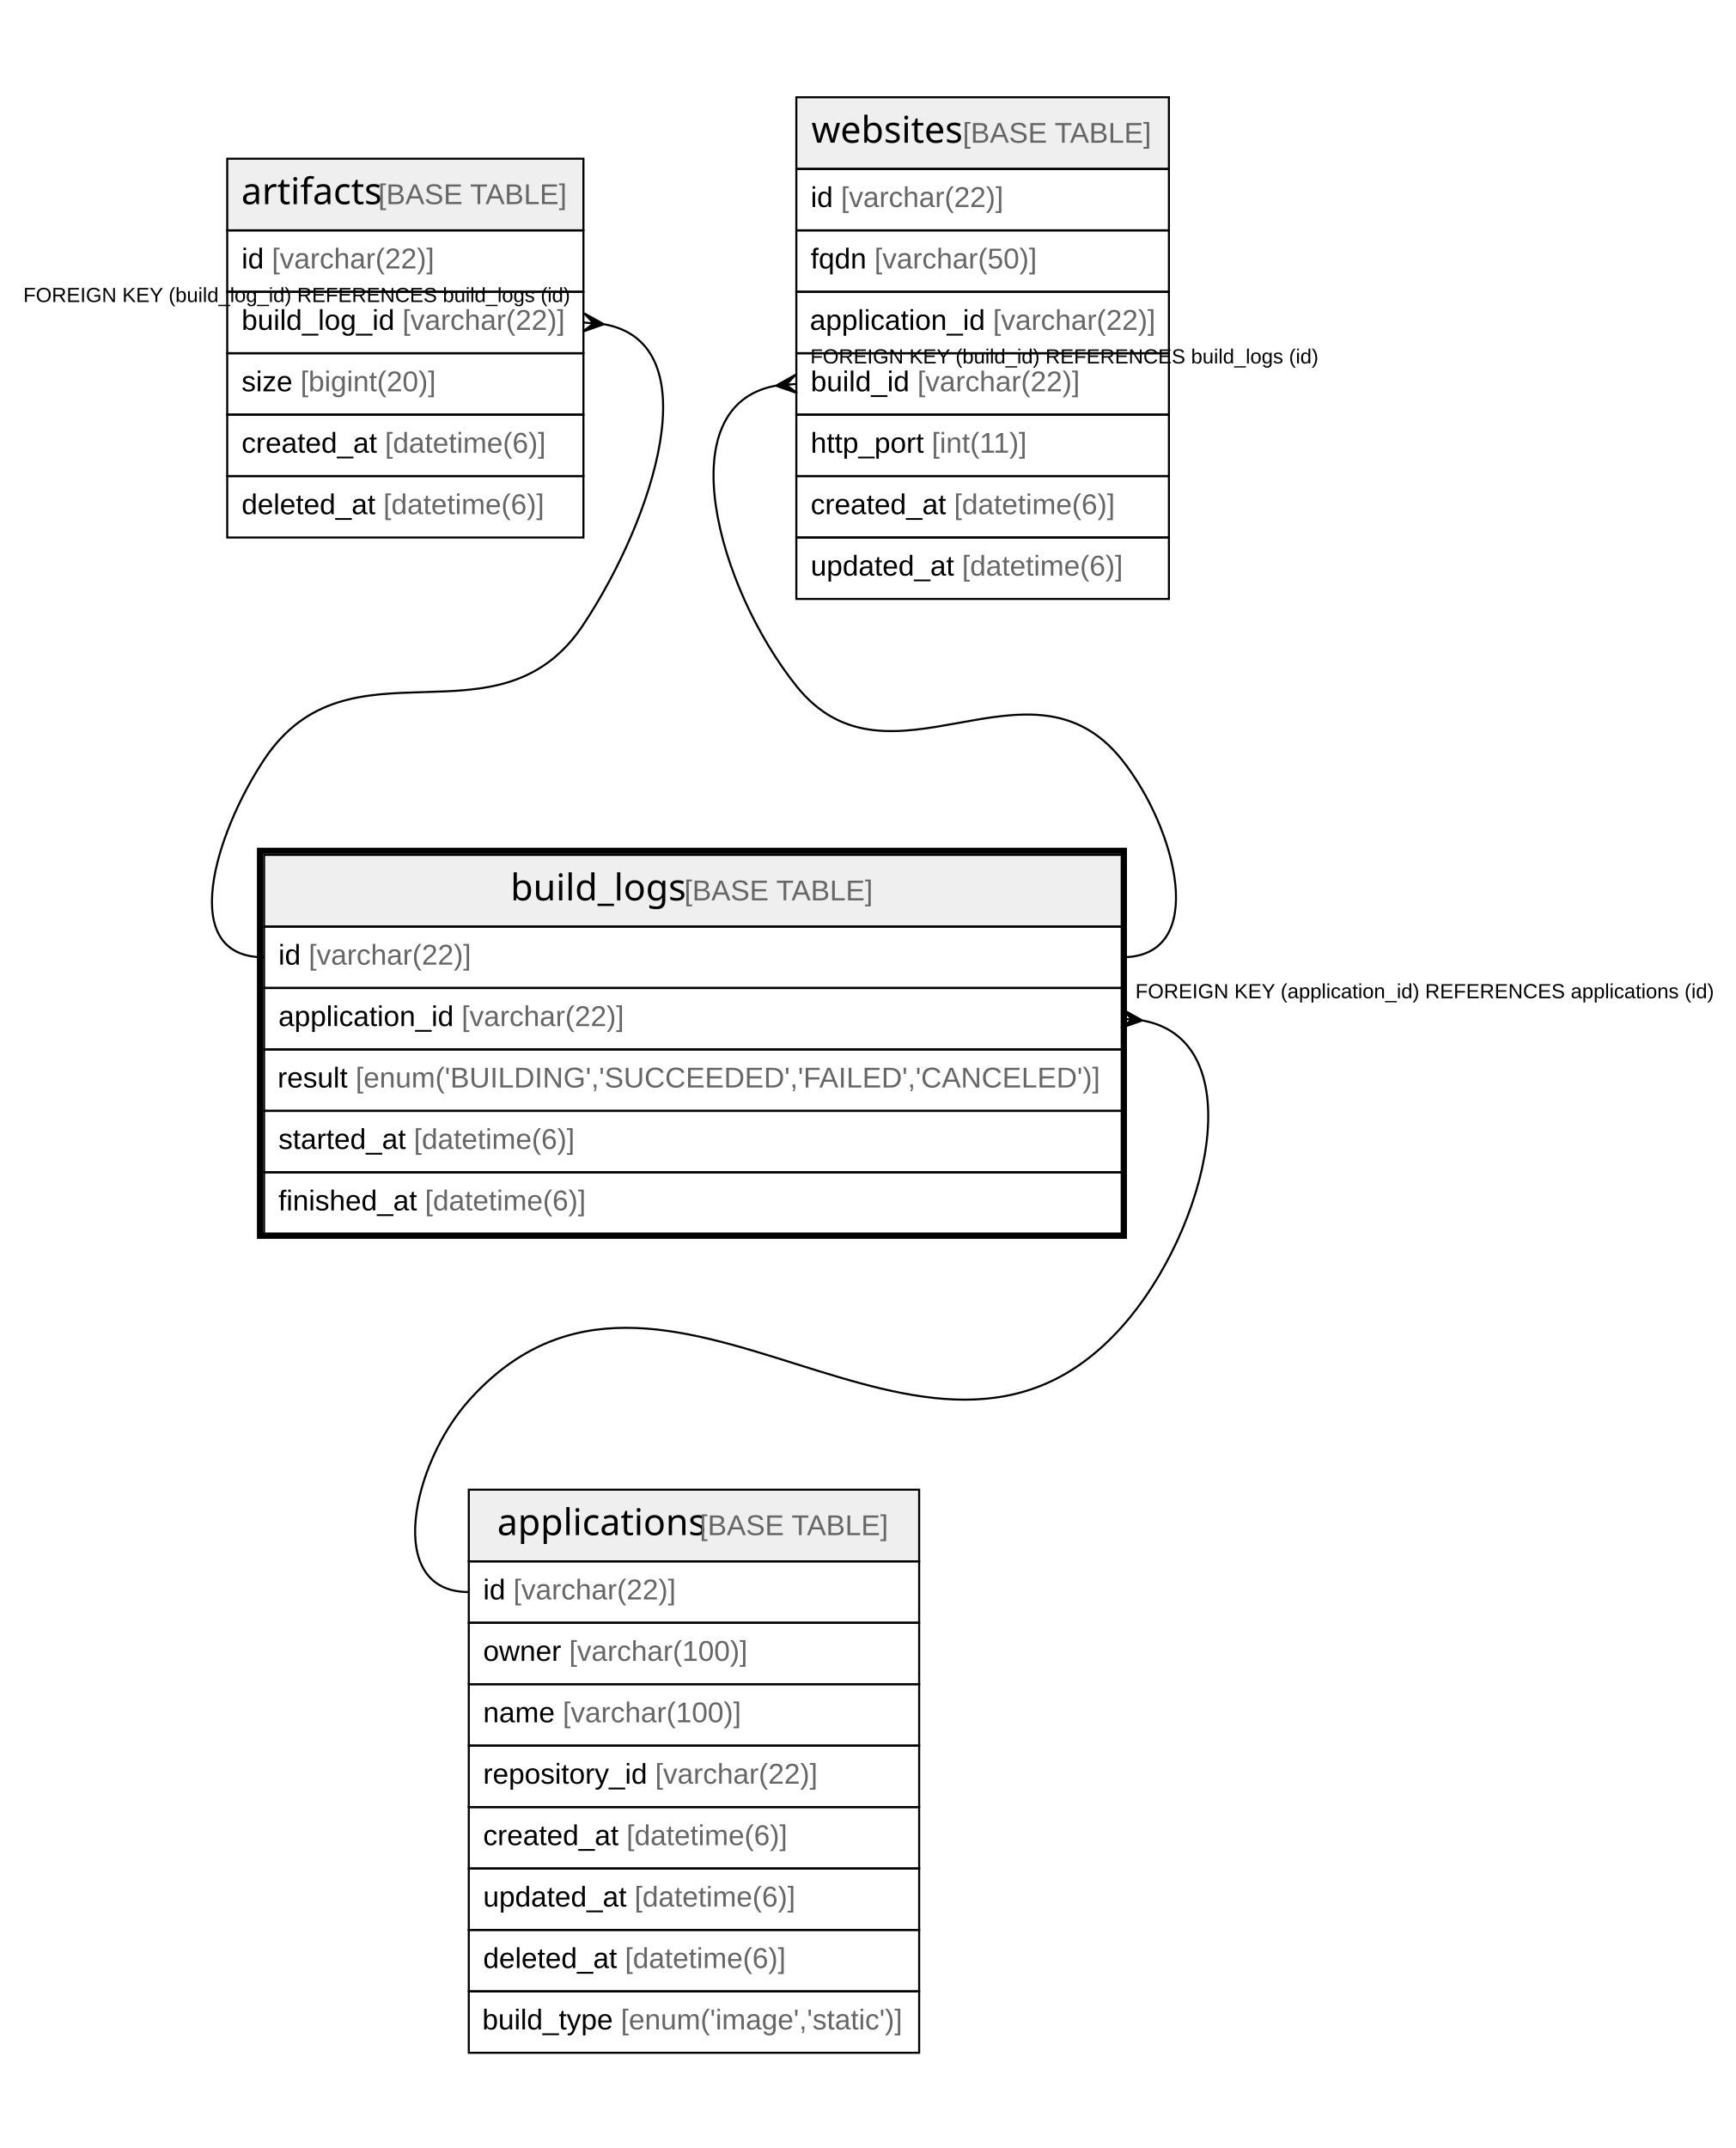
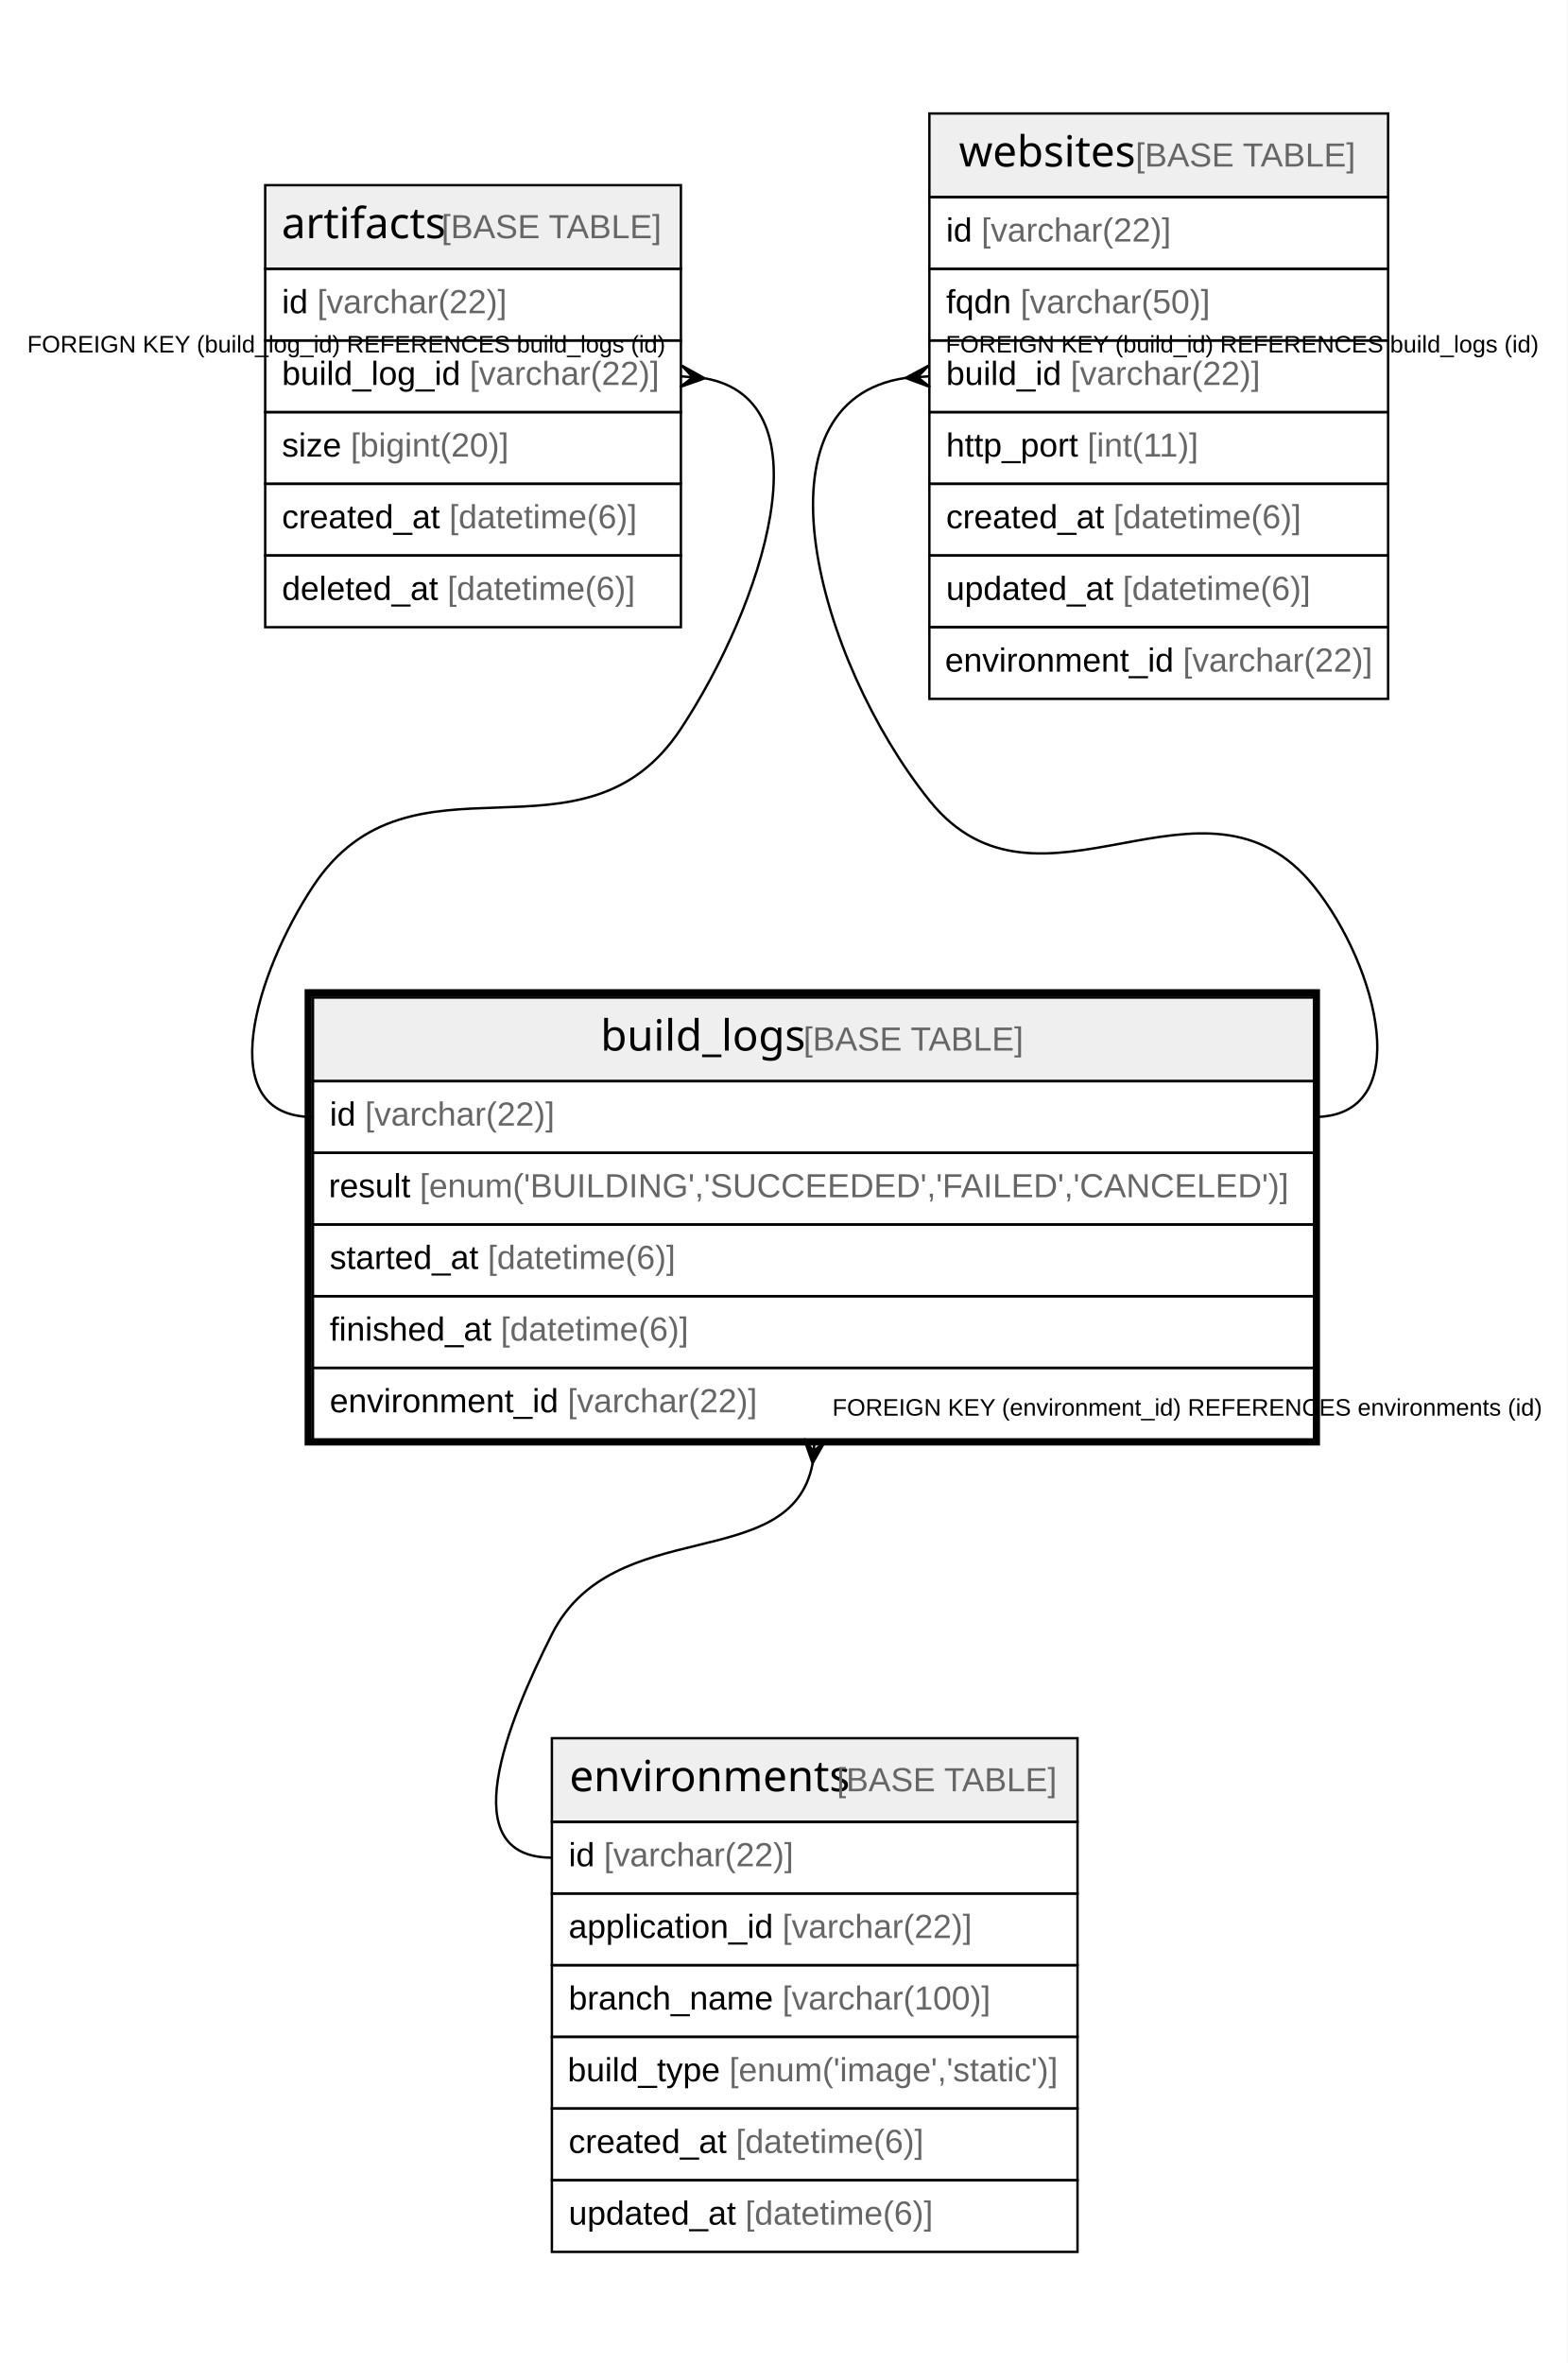
- <svg xmlns="http://www.w3.org/2000/svg" width="848pt" height="1049pt" viewBox="0.00 0.00 848.00 1049.00">
-   <g id="graph0" class="graph" transform="scale(1 1) rotate(0) translate(4 1045)">
-     <polygon fill="#ffffff" stroke="transparent" points="-4,4 -4,-1045 844,-1045 844,4 -4,4" />
+ <svg xmlns="http://www.w3.org/2000/svg" width="656pt" height="989pt" viewBox="0.00 0.00 656.00 989.00">
+   <g id="graph0" class="graph" transform="scale(1 1) rotate(0) translate(4 985)">
+     <polygon fill="#ffffff" stroke="transparent" points="-4,4 -4,-985 652,-985 652,4 -4,4" />
    <g id="node1" class="node">
-       <polygon fill="#efefef" stroke="transparent" points="125,-592.5 125,-627.5 544,-627.5 544,-592.5 125,-592.5" />
-       <polygon fill="none" stroke="#000000" points="125,-592.5 125,-627.5 544,-627.5 544,-592.5 125,-592.5" />
-       <text text-anchor="start" x="245.363" y="-605.3" font-family="Arial Bold" font-size="18.00" fill="#000000">
+       <polygon fill="#efefef" stroke="transparent" points="127,-532.5 127,-567.5 546,-567.5 546,-532.5 127,-532.5" />
+       <polygon fill="none" stroke="#000000" points="127,-532.5 127,-567.5 546,-567.5 546,-532.5 127,-532.5" />
+       <text text-anchor="start" x="247.363" y="-545.3" font-family="Arial Bold" font-size="18.00" fill="#000000">
                build_logs
            </text>
-       <text text-anchor="start" x="326.383" y="-605.3" font-family="Arial" font-size="14.00" fill="#000000" />
-       <text text-anchor="start" x="330.274" y="-605.3" font-family="Arial" font-size="14.00" fill="#666666">[BASE
-                 TABLE]
-             </text>
-       <polygon fill="none" stroke="#000000" points="125,-562.5 125,-592.5 544,-592.5 544,-562.5 125,-562.5" />
-       <text text-anchor="start" x="132" y="-573.9" font-family="Arial" font-size="14.00" fill="#000000">id</text>
-       <text text-anchor="start" x="146.78" y="-573.9" font-family="Arial" font-size="14.00" fill="#666666">
-                 [varchar(22)]
-             </text>
-       <polygon fill="none" stroke="#000000" points="125,-532.5 125,-562.5 544,-562.5 544,-532.5 125,-532.5" />
-       <text text-anchor="start" x="132" y="-543.9" font-family="Arial" font-size="14.00" fill="#000000">
+       <text text-anchor="start" x="328.383" y="-545.3" font-family="Arial" font-size="14.00" fill="#000000" />
+       <text text-anchor="start" x="332.274" y="-545.3" font-family="Arial" font-size="14.00" fill="#666666">[BASE
+                 TABLE]
+             </text>
+       <polygon fill="none" stroke="#000000" points="127,-502.5 127,-532.5 546,-532.5 546,-502.5 127,-502.5" />
+       <text text-anchor="start" x="134" y="-513.9" font-family="Arial" font-size="14.00" fill="#000000">id</text>
+       <text text-anchor="start" x="148.78" y="-513.9" font-family="Arial" font-size="14.00" fill="#666666">
+                 [varchar(22)]
+             </text>
+       <polygon fill="none" stroke="#000000" points="127,-472.5 127,-502.5 546,-502.5 546,-472.5 127,-472.5" />
+       <text text-anchor="start" x="133.574" y="-483.9" font-family="Arial" font-size="14.00" fill="#000000">
+                 result
+             </text>
+       <text text-anchor="start" x="171.688" y="-483.9" font-family="Arial" font-size="14.00" fill="#666666">
+                 [enum('BUILDING','SUCCEEDED','FAILED','CANCELED')]
+             </text>
+       <polygon fill="none" stroke="#000000" points="127,-442.5 127,-472.5 546,-472.5 546,-442.5 127,-442.5" />
+       <text text-anchor="start" x="134" y="-453.9" font-family="Arial" font-size="14.00" fill="#000000">
+                 started_at
+             </text>
+       <text text-anchor="start" x="200.136" y="-453.9" font-family="Arial" font-size="14.00" fill="#666666">
+                 [datetime(6)]
+             </text>
+       <polygon fill="none" stroke="#000000" points="127,-412.5 127,-442.5 546,-442.5 546,-412.5 127,-412.5" />
+       <text text-anchor="start" x="134" y="-423.9" font-family="Arial" font-size="14.00" fill="#000000">
+                 finished_at
+             </text>
+       <text text-anchor="start" x="205.581" y="-423.9" font-family="Arial" font-size="14.00" fill="#666666">
+                 [datetime(6)]
+             </text>
+       <polygon fill="none" stroke="#000000" points="127,-382.5 127,-412.5 546,-412.5 546,-382.5 127,-382.5" />
+       <text text-anchor="start" x="134" y="-393.9" font-family="Arial" font-size="14.00" fill="#000000">
+                 environment_id
+             </text>
+       <text text-anchor="start" x="233.576" y="-393.9" font-family="Arial" font-size="14.00" fill="#666666">
+                 [varchar(22)]
+             </text>
+       <polygon fill="none" stroke="#000000" stroke-width="3" points="125,-381.5 125,-569.5 547,-569.5 547,-381.5 125,-381.5" />
+     </g>
+     <g id="node4" class="node">
+       <polygon fill="#efefef" stroke="transparent" points="227,-222.5 227,-257.5 447,-257.5 447,-222.5 227,-222.5" />
+       <polygon fill="none" stroke="#000000" points="227,-222.5 227,-257.5 447,-257.5 447,-222.5 227,-222.5" />
+       <text text-anchor="start" x="234.364" y="-235.3" font-family="Arial Bold" font-size="18.00" fill="#000000">
+                 environments
+             </text>
+       <text text-anchor="start" x="342.382" y="-235.3" font-family="Arial" font-size="14.00" fill="#000000" />
+       <text text-anchor="start" x="346.273" y="-235.3" font-family="Arial" font-size="14.00" fill="#666666">[BASE
+                 TABLE]
+             </text>
+       <polygon fill="none" stroke="#000000" points="227,-192.5 227,-222.5 447,-222.5 447,-192.5 227,-192.5" />
+       <text text-anchor="start" x="234" y="-203.9" font-family="Arial" font-size="14.00" fill="#000000">id</text>
+       <text text-anchor="start" x="248.78" y="-203.9" font-family="Arial" font-size="14.00" fill="#666666">
+                 [varchar(22)]
+             </text>
+       <polygon fill="none" stroke="#000000" points="227,-162.5 227,-192.5 447,-192.5 447,-162.5 227,-162.5" />
+       <text text-anchor="start" x="234" y="-173.9" font-family="Arial" font-size="14.00" fill="#000000">
                application_id
            </text>
-       <text text-anchor="start" x="221.468" y="-543.9" font-family="Arial" font-size="14.00" fill="#666666">
-                 [varchar(22)]
-             </text>
-       <polygon fill="none" stroke="#000000" points="125,-502.5 125,-532.5 544,-532.5 544,-502.5 125,-502.5" />
-       <text text-anchor="start" x="131.574" y="-513.9" font-family="Arial" font-size="14.00" fill="#000000">
-                 result
-             </text>
-       <text text-anchor="start" x="169.688" y="-513.9" font-family="Arial" font-size="14.00" fill="#666666">
-                 [enum('BUILDING','SUCCEEDED','FAILED','CANCELED')]
-             </text>
-       <polygon fill="none" stroke="#000000" points="125,-472.5 125,-502.5 544,-502.5 544,-472.5 125,-472.5" />
-       <text text-anchor="start" x="132" y="-483.9" font-family="Arial" font-size="14.00" fill="#000000">
-                 started_at
-             </text>
-       <text text-anchor="start" x="198.136" y="-483.9" font-family="Arial" font-size="14.00" fill="#666666">
-                 [datetime(6)]
-             </text>
-       <polygon fill="none" stroke="#000000" points="125,-442.5 125,-472.5 544,-472.5 544,-442.5 125,-442.5" />
-       <text text-anchor="start" x="132" y="-453.9" font-family="Arial" font-size="14.00" fill="#000000">
-                 finished_at
-             </text>
-       <text text-anchor="start" x="203.581" y="-453.9" font-family="Arial" font-size="14.00" fill="#666666">
-                 [datetime(6)]
-             </text>
-       <polygon fill="none" stroke="#000000" stroke-width="3" points="123,-441.5 123,-629.5 545,-629.5 545,-441.5 123,-441.5" />
-     </g>
-     <g id="node4" class="node">
-       <polygon fill="#efefef" stroke="transparent" points="225,-282.5 225,-317.5 445,-317.5 445,-282.5 225,-282.5" />
-       <polygon fill="none" stroke="#000000" points="225,-282.5 225,-317.5 445,-317.5 445,-282.5 225,-282.5" />
-       <text text-anchor="start" x="238.862" y="-295.3" font-family="Arial Bold" font-size="18.00" fill="#000000">
-                 applications
-             </text>
-       <text text-anchor="start" x="333.884" y="-295.3" font-family="Arial" font-size="14.00" fill="#000000" />
-       <text text-anchor="start" x="337.775" y="-295.3" font-family="Arial" font-size="14.00" fill="#666666">[BASE
-                 TABLE]
-             </text>
-       <polygon fill="none" stroke="#000000" points="225,-252.5 225,-282.5 445,-282.5 445,-252.5 225,-252.5" />
-       <text text-anchor="start" x="232" y="-263.9" font-family="Arial" font-size="14.00" fill="#000000">id</text>
-       <text text-anchor="start" x="246.78" y="-263.9" font-family="Arial" font-size="14.00" fill="#666666">
-                 [varchar(22)]
-             </text>
-       <polygon fill="none" stroke="#000000" points="225,-222.5 225,-252.5 445,-252.5 445,-222.5 225,-222.5" />
-       <text text-anchor="start" x="232" y="-233.9" font-family="Arial" font-size="14.00" fill="#000000">owner
-             </text>
-       <text text-anchor="start" x="274.006" y="-233.9" font-family="Arial" font-size="14.00" fill="#666666">
+       <text text-anchor="start" x="323.468" y="-173.9" font-family="Arial" font-size="14.00" fill="#666666">
+                 [varchar(22)]
+             </text>
+       <polygon fill="none" stroke="#000000" points="227,-132.5 227,-162.5 447,-162.5 447,-132.5 227,-132.5" />
+       <text text-anchor="start" x="234" y="-143.9" font-family="Arial" font-size="14.00" fill="#000000">
+                 branch_name
+             </text>
+       <text text-anchor="start" x="323.473" y="-143.9" font-family="Arial" font-size="14.00" fill="#666666">
                [varchar(100)]
            </text>
-       <polygon fill="none" stroke="#000000" points="225,-192.5 225,-222.5 445,-222.5 445,-192.5 225,-192.5" />
-       <text text-anchor="start" x="232" y="-203.9" font-family="Arial" font-size="14.00" fill="#000000">name
-             </text>
-       <text text-anchor="start" x="270.899" y="-203.9" font-family="Arial" font-size="14.00" fill="#666666">
-                 [varchar(100)]
-             </text>
-       <polygon fill="none" stroke="#000000" points="225,-162.5 225,-192.5 445,-192.5 445,-162.5 225,-162.5" />
-       <text text-anchor="start" x="232" y="-173.9" font-family="Arial" font-size="14.00" fill="#000000">
-                 repository_id
-             </text>
-       <text text-anchor="start" x="316.011" y="-173.9" font-family="Arial" font-size="14.00" fill="#666666">
-                 [varchar(22)]
-             </text>
-       <polygon fill="none" stroke="#000000" points="225,-132.5 225,-162.5 445,-162.5 445,-132.5 225,-132.5" />
-       <text text-anchor="start" x="232" y="-143.9" font-family="Arial" font-size="14.00" fill="#000000">
+       <polygon fill="none" stroke="#000000" points="227,-102.5 227,-132.5 447,-132.5 447,-102.5 227,-102.5" />
+       <text text-anchor="start" x="233.576" y="-113.9" font-family="Arial" font-size="14.00" fill="#000000">
+                 build_type
+             </text>
+       <text text-anchor="start" x="301.266" y="-113.9" font-family="Arial" font-size="14.00" fill="#666666">
+                 [enum('image','static')]
+             </text>
+       <polygon fill="none" stroke="#000000" points="227,-72.5 227,-102.5 447,-102.5 447,-72.5 227,-72.5" />
+       <text text-anchor="start" x="234" y="-83.9" font-family="Arial" font-size="14.00" fill="#000000">
                created_at
            </text>
-       <text text-anchor="start" x="302.028" y="-143.9" font-family="Arial" font-size="14.00" fill="#666666">
-                 [datetime(6)]
-             </text>
-       <polygon fill="none" stroke="#000000" points="225,-102.5 225,-132.5 445,-132.5 445,-102.5 225,-102.5" />
-       <text text-anchor="start" x="232" y="-113.9" font-family="Arial" font-size="14.00" fill="#000000">
+       <text text-anchor="start" x="304.028" y="-83.9" font-family="Arial" font-size="14.00" fill="#666666">
+                 [datetime(6)]
+             </text>
+       <polygon fill="none" stroke="#000000" points="227,-42.5 227,-72.5 447,-72.5 447,-42.5 227,-42.5" />
+       <text text-anchor="start" x="234" y="-53.9" font-family="Arial" font-size="14.00" fill="#000000">
                updated_at
            </text>
-       <text text-anchor="start" x="305.933" y="-113.9" font-family="Arial" font-size="14.00" fill="#666666">
-                 [datetime(6)]
-             </text>
-       <polygon fill="none" stroke="#000000" points="225,-72.5 225,-102.5 445,-102.5 445,-72.5 225,-72.5" />
-       <text text-anchor="start" x="232" y="-83.9" font-family="Arial" font-size="14.00" fill="#000000">
-                 deleted_at
-             </text>
-       <text text-anchor="start" x="301.257" y="-83.9" font-family="Arial" font-size="14.00" fill="#666666">
-                 [datetime(6)]
-             </text>
-       <polygon fill="none" stroke="#000000" points="225,-42.5 225,-72.5 445,-72.5 445,-42.5 225,-42.5" />
-       <text text-anchor="start" x="231.576" y="-53.9" font-family="Arial" font-size="14.00" fill="#000000">
-                 build_type
-             </text>
-       <text text-anchor="start" x="299.266" y="-53.9" font-family="Arial" font-size="14.00" fill="#666666">[enum('image','static')]</text>
+       <text text-anchor="start" x="307.933" y="-53.9" font-family="Arial" font-size="14.00" fill="#666666">
+                 [datetime(6)]
+             </text>
    </g>
    <g id="edge3" class="edge">
-       <path fill="none" stroke="#000000" d="M554.184,-546.622C608.381,-536.646 586.13,-444.151 544,-397 448.937,-290.605 320.063,-467.395 225,-361 197.312,-330.012 183.444,-267.5 225,-267.5" />
-       <polygon fill="#000000" stroke="#000000" points="553.963,-546.641 543.613,-543.017 548.981,-547.071 544,-547.5 544,-547.5 544,-547.5 548.981,-547.071 544.387,-551.983 553.963,-546.641 553.963,-546.641" />
-       <text text-anchor="start" x="550.602" y="-557.5" font-family="Arial" font-size="10.00" fill="#000000">
-                 FOREIGN KEY (application_id) REFERENCES applications (id)
+       <path fill="none" stroke="#000000" d="M336.122,-372.447C327.197,-325.411 252.713,-352.052 227,-301 208.307,-263.886 185.444,-207.5 227,-207.5" />
+       <polygon fill="#000000" stroke="#000000" points="336.13,-372.538 332.517,-382.892 336.565,-377.519 337,-382.5 337,-382.5 337,-382.5 336.565,-377.519 341.483,-382.108 336.13,-372.538 336.13,-372.538" />
+       <text text-anchor="start" x="344.382" y="-392.5" font-family="Arial" font-size="10.00" fill="#000000">
+                 FOREIGN KEY (environment_id) REFERENCES environments (id)
            </text>
    </g>
    <g id="node2" class="node">
-       <polygon fill="#efefef" stroke="transparent" points="107,-932.5 107,-967.5 281,-967.5 281,-932.5 107,-932.5" />
-       <polygon fill="none" stroke="#000000" points="107,-932.5 107,-967.5 281,-967.5 281,-932.5 107,-932.5" />
-       <text text-anchor="start" x="113.87" y="-945.3" font-family="Arial Bold" font-size="18.00" fill="#000000">
+       <polygon fill="#efefef" stroke="transparent" points="107,-872.5 107,-907.5 281,-907.5 281,-872.5 107,-872.5" />
+       <polygon fill="none" stroke="#000000" points="107,-872.5 107,-907.5 281,-907.5 281,-872.5 107,-872.5" />
+       <text text-anchor="start" x="113.87" y="-885.3" font-family="Arial Bold" font-size="18.00" fill="#000000">
                artifacts
            </text>
-       <text text-anchor="start" x="176.876" y="-945.3" font-family="Arial" font-size="14.00" fill="#000000" />
-       <text text-anchor="start" x="180.766" y="-945.3" font-family="Arial" font-size="14.00" fill="#666666">[BASE
-                 TABLE]
-             </text>
-       <polygon fill="none" stroke="#000000" points="107,-902.5 107,-932.5 281,-932.5 281,-902.5 107,-902.5" />
-       <text text-anchor="start" x="114" y="-913.9" font-family="Arial" font-size="14.00" fill="#000000">id</text>
-       <text text-anchor="start" x="128.78" y="-913.9" font-family="Arial" font-size="14.00" fill="#666666">
-                 [varchar(22)]
-             </text>
-       <polygon fill="none" stroke="#000000" points="107,-872.5 107,-902.5 281,-902.5 281,-872.5 107,-872.5" />
-       <text text-anchor="start" x="114" y="-883.9" font-family="Arial" font-size="14.00" fill="#000000">
-                 build_log_id
-             </text>
-       <text text-anchor="start" x="192.578" y="-883.9" font-family="Arial" font-size="14.00" fill="#666666">
-                 [varchar(22)]
+       <text text-anchor="start" x="176.876" y="-885.3" font-family="Arial" font-size="14.00" fill="#000000" />
+       <text text-anchor="start" x="180.766" y="-885.3" font-family="Arial" font-size="14.00" fill="#666666">[BASE
+                 TABLE]
            </text>
      <polygon fill="none" stroke="#000000" points="107,-842.5 107,-872.5 281,-872.5 281,-842.5 107,-842.5" />
-       <text text-anchor="start" x="114" y="-853.9" font-family="Arial" font-size="14.00" fill="#000000">size
-             </text>
-       <text text-anchor="start" x="142.78" y="-853.9" font-family="Arial" font-size="14.00" fill="#666666">
-                 [bigint(20)]
+       <text text-anchor="start" x="114" y="-853.9" font-family="Arial" font-size="14.00" fill="#000000">id</text>
+       <text text-anchor="start" x="128.78" y="-853.9" font-family="Arial" font-size="14.00" fill="#666666">
+                 [varchar(22)]
            </text>
      <polygon fill="none" stroke="#000000" points="107,-812.5 107,-842.5 281,-842.5 281,-812.5 107,-812.5" />
      <text text-anchor="start" x="114" y="-823.9" font-family="Arial" font-size="14.00" fill="#000000">
+                 build_log_id
+             </text>
+       <text text-anchor="start" x="192.578" y="-823.9" font-family="Arial" font-size="14.00" fill="#666666">
+                 [varchar(22)]
+             </text>
+       <polygon fill="none" stroke="#000000" points="107,-782.5 107,-812.5 281,-812.5 281,-782.5 107,-782.5" />
+       <text text-anchor="start" x="114" y="-793.9" font-family="Arial" font-size="14.00" fill="#000000">size
+             </text>
+       <text text-anchor="start" x="142.78" y="-793.9" font-family="Arial" font-size="14.00" fill="#666666">
+                 [bigint(20)]
+             </text>
+       <polygon fill="none" stroke="#000000" points="107,-752.5 107,-782.5 281,-782.5 281,-752.5 107,-752.5" />
+       <text text-anchor="start" x="114" y="-763.9" font-family="Arial" font-size="14.00" fill="#000000">
                created_at
            </text>
-       <text text-anchor="start" x="184.028" y="-823.9" font-family="Arial" font-size="14.00" fill="#666666">
-                 [datetime(6)]
-             </text>
-       <polygon fill="none" stroke="#000000" points="107,-782.5 107,-812.5 281,-812.5 281,-782.5 107,-782.5" />
-       <text text-anchor="start" x="114" y="-793.9" font-family="Arial" font-size="14.00" fill="#000000">
+       <text text-anchor="start" x="184.028" y="-763.9" font-family="Arial" font-size="14.00" fill="#666666">
+                 [datetime(6)]
+             </text>
+       <polygon fill="none" stroke="#000000" points="107,-722.5 107,-752.5 281,-752.5 281,-722.5 107,-722.5" />
+       <text text-anchor="start" x="114" y="-733.9" font-family="Arial" font-size="14.00" fill="#000000">
                deleted_at
            </text>
-       <text text-anchor="start" x="183.257" y="-793.9" font-family="Arial" font-size="14.00" fill="#666666">
+       <text text-anchor="start" x="183.257" y="-733.9" font-family="Arial" font-size="14.00" fill="#666666">
                [datetime(6)]
            </text>
    </g>
    <g id="edge1" class="edge">
-       <path fill="none" stroke="#000000" d="M291.242,-886.63C343.21,-877.104 315.164,-791.549 281,-740 239.411,-677.247 166.589,-736.753 125,-674 101.307,-638.25 82.111,-577.5 125,-577.5" />
-       <polygon fill="#000000" stroke="#000000" points="290.964,-886.654 280.619,-883.016 285.982,-887.077 281,-887.5 281,-887.5 281,-887.5 285.982,-887.077 281.381,-891.984 290.964,-886.654 290.964,-886.654" />
-       <text text-anchor="start" x="7.381" y="-897.5" font-family="Arial" font-size="10.00" fill="#000000">FOREIGN
+       <path fill="none" stroke="#000000" d="M291.241,-826.631C343.196,-817.113 315.044,-731.629 281,-680 240.007,-617.833 167.993,-676.167 127,-614 103.39,-578.195 84.111,-517.5 127,-517.5" />
+       <polygon fill="#000000" stroke="#000000" points="290.964,-826.654 280.619,-823.016 285.982,-827.077 281,-827.5 281,-827.5 281,-827.5 285.982,-827.077 281.381,-831.984 290.964,-826.654 290.964,-826.654" />
+       <text text-anchor="start" x="7.381" y="-837.5" font-family="Arial" font-size="10.00" fill="#000000">FOREIGN
                KEY (build_log_id) REFERENCES build_logs (id)
            </text>
    </g>
    <g id="node3" class="node">
-       <polygon fill="#efefef" stroke="transparent" points="385,-962.5 385,-997.5 567,-997.5 567,-962.5 385,-962.5" />
-       <polygon fill="none" stroke="#000000" points="385,-962.5 385,-997.5 567,-997.5 567,-962.5 385,-962.5" />
-       <text text-anchor="start" x="392.368" y="-975.3" font-family="Arial Bold" font-size="18.00" fill="#000000">
+       <polygon fill="#efefef" stroke="transparent" points="385,-902.5 385,-937.5 577,-937.5 577,-902.5 385,-902.5" />
+       <polygon fill="none" stroke="#000000" points="385,-902.5 385,-937.5 577,-937.5 577,-902.5 385,-902.5" />
+       <text text-anchor="start" x="397.368" y="-915.3" font-family="Arial Bold" font-size="18.00" fill="#000000">
                websites
            </text>
-       <text text-anchor="start" x="462.378" y="-975.3" font-family="Arial" font-size="14.00" fill="#000000" />
-       <text text-anchor="start" x="466.268" y="-975.3" font-family="Arial" font-size="14.00" fill="#666666">[BASE
-                 TABLE]
-             </text>
-       <polygon fill="none" stroke="#000000" points="385,-932.5 385,-962.5 567,-962.5 567,-932.5 385,-932.5" />
-       <text text-anchor="start" x="392" y="-943.9" font-family="Arial" font-size="14.00" fill="#000000">id</text>
-       <text text-anchor="start" x="406.78" y="-943.9" font-family="Arial" font-size="14.00" fill="#666666">
-                 [varchar(22)]
-             </text>
-       <polygon fill="none" stroke="#000000" points="385,-902.5 385,-932.5 567,-932.5 567,-902.5 385,-902.5" />
-       <text text-anchor="start" x="392" y="-913.9" font-family="Arial" font-size="14.00" fill="#000000">fqdn
-             </text>
-       <text text-anchor="start" x="423.129" y="-913.9" font-family="Arial" font-size="14.00" fill="#666666">
+       <text text-anchor="start" x="467.378" y="-915.3" font-family="Arial" font-size="14.00" fill="#000000" />
+       <text text-anchor="start" x="471.268" y="-915.3" font-family="Arial" font-size="14.00" fill="#666666">[BASE
+                 TABLE]
+             </text>
+       <polygon fill="none" stroke="#000000" points="385,-872.5 385,-902.5 577,-902.5 577,-872.5 385,-872.5" />
+       <text text-anchor="start" x="392" y="-883.9" font-family="Arial" font-size="14.00" fill="#000000">id</text>
+       <text text-anchor="start" x="406.78" y="-883.9" font-family="Arial" font-size="14.00" fill="#666666">
+                 [varchar(22)]
+             </text>
+       <polygon fill="none" stroke="#000000" points="385,-842.5 385,-872.5 577,-872.5 577,-842.5 385,-842.5" />
+       <text text-anchor="start" x="392" y="-853.9" font-family="Arial" font-size="14.00" fill="#000000">fqdn
+             </text>
+       <text text-anchor="start" x="423.129" y="-853.9" font-family="Arial" font-size="14.00" fill="#666666">
                [varchar(50)]
            </text>
-       <polygon fill="none" stroke="#000000" points="385,-872.5 385,-902.5 567,-902.5 567,-872.5 385,-872.5" />
-       <text text-anchor="start" x="391.598" y="-883.9" font-family="Arial" font-size="14.00" fill="#000000">
-                 application_id
-             </text>
-       <text text-anchor="start" x="481.066" y="-883.9" font-family="Arial" font-size="14.00" fill="#666666">
-                 [varchar(22)]
-             </text>
-       <polygon fill="none" stroke="#000000" points="385,-842.5 385,-872.5 567,-872.5 567,-842.5 385,-842.5" />
-       <text text-anchor="start" x="392" y="-853.9" font-family="Arial" font-size="14.00" fill="#000000">build_id
-             </text>
-       <text text-anchor="start" x="444.123" y="-853.9" font-family="Arial" font-size="14.00" fill="#666666">
-                 [varchar(22)]
-             </text>
-       <polygon fill="none" stroke="#000000" points="385,-812.5 385,-842.5 567,-842.5 567,-812.5 385,-812.5" />
-       <text text-anchor="start" x="392" y="-823.9" font-family="Arial" font-size="14.00" fill="#000000">
+       <polygon fill="none" stroke="#000000" points="385,-812.5 385,-842.5 577,-842.5 577,-812.5 385,-812.5" />
+       <text text-anchor="start" x="392" y="-823.9" font-family="Arial" font-size="14.00" fill="#000000">build_id
+             </text>
+       <text text-anchor="start" x="444.123" y="-823.9" font-family="Arial" font-size="14.00" fill="#666666">
+                 [varchar(22)]
+             </text>
+       <polygon fill="none" stroke="#000000" points="385,-782.5 385,-812.5 577,-812.5 577,-782.5 385,-782.5" />
+       <text text-anchor="start" x="392" y="-793.9" font-family="Arial" font-size="14.00" fill="#000000">
                http_port
            </text>
-       <text text-anchor="start" x="451.136" y="-823.9" font-family="Arial" font-size="14.00" fill="#666666">
+       <text text-anchor="start" x="451.136" y="-793.9" font-family="Arial" font-size="14.00" fill="#666666">
                [int(11)]
            </text>
-       <polygon fill="none" stroke="#000000" points="385,-782.5 385,-812.5 567,-812.5 567,-782.5 385,-782.5" />
-       <text text-anchor="start" x="392" y="-793.9" font-family="Arial" font-size="14.00" fill="#000000">
+       <polygon fill="none" stroke="#000000" points="385,-752.5 385,-782.5 577,-782.5 577,-752.5 385,-752.5" />
+       <text text-anchor="start" x="392" y="-763.9" font-family="Arial" font-size="14.00" fill="#000000">
                created_at
            </text>
-       <text text-anchor="start" x="462.028" y="-793.9" font-family="Arial" font-size="14.00" fill="#666666">
-                 [datetime(6)]
-             </text>
-       <polygon fill="none" stroke="#000000" points="385,-752.5 385,-782.5 567,-782.5 567,-752.5 385,-752.5" />
-       <text text-anchor="start" x="392" y="-763.9" font-family="Arial" font-size="14.00" fill="#000000">
+       <text text-anchor="start" x="462.028" y="-763.9" font-family="Arial" font-size="14.00" fill="#666666">
+                 [datetime(6)]
+             </text>
+       <polygon fill="none" stroke="#000000" points="385,-722.5 385,-752.5 577,-752.5 577,-722.5 385,-722.5" />
+       <text text-anchor="start" x="392" y="-733.9" font-family="Arial" font-size="14.00" fill="#000000">
                updated_at
            </text>
-       <text text-anchor="start" x="465.933" y="-763.9" font-family="Arial" font-size="14.00" fill="#666666">
-                 [datetime(6)]
+       <text text-anchor="start" x="465.933" y="-733.9" font-family="Arial" font-size="14.00" fill="#666666">
+                 [datetime(6)]
+             </text>
+       <polygon fill="none" stroke="#000000" points="385,-692.5 385,-722.5 577,-722.5 577,-692.5 385,-692.5" />
+       <text text-anchor="start" x="391.543" y="-703.9" font-family="Arial" font-size="14.00" fill="#000000">
+                 environment_id
+             </text>
+       <text text-anchor="start" x="491.12" y="-703.9" font-family="Arial" font-size="14.00" fill="#666666">
+                 [varchar(22)]
            </text>
    </g>
    <g id="edge2" class="edge">
-       <path fill="none" stroke="#000000" d="M374.715,-856.599C322.288,-846.738 346.4,-758.317 385,-710 430.224,-653.391 498.776,-730.609 544,-674 570.77,-640.491 586.889,-577.5 544,-577.5" />
-       <polygon fill="#000000" stroke="#000000" points="375.038,-856.627 384.607,-861.983 380.019,-857.064 385,-857.5 385,-857.5 385,-857.5 380.019,-857.064 385.393,-853.017 375.038,-856.627 375.038,-856.627" />
-       <text text-anchor="start" x="391.829" y="-867.5" font-family="Arial" font-size="10.00" fill="#000000">
+       <path fill="none" stroke="#000000" d="M375.017,-826.814C308.807,-817.194 337.893,-708.803 385,-650 430.842,-592.775 500.158,-671.225 546,-614 572.815,-580.527 588.889,-517.5 546,-517.5" />
+       <polygon fill="#000000" stroke="#000000" points="375.024,-826.814 384.691,-831.989 380.012,-827.157 385,-827.5 385,-827.5 385,-827.5 380.012,-827.157 385.309,-823.011 375.024,-826.814 375.024,-826.814" />
+       <text text-anchor="start" x="391.829" y="-837.5" font-family="Arial" font-size="10.00" fill="#000000">
                FOREIGN KEY (build_id) REFERENCES build_logs (id)
            </text>
    </g>
  </g>
</svg>
